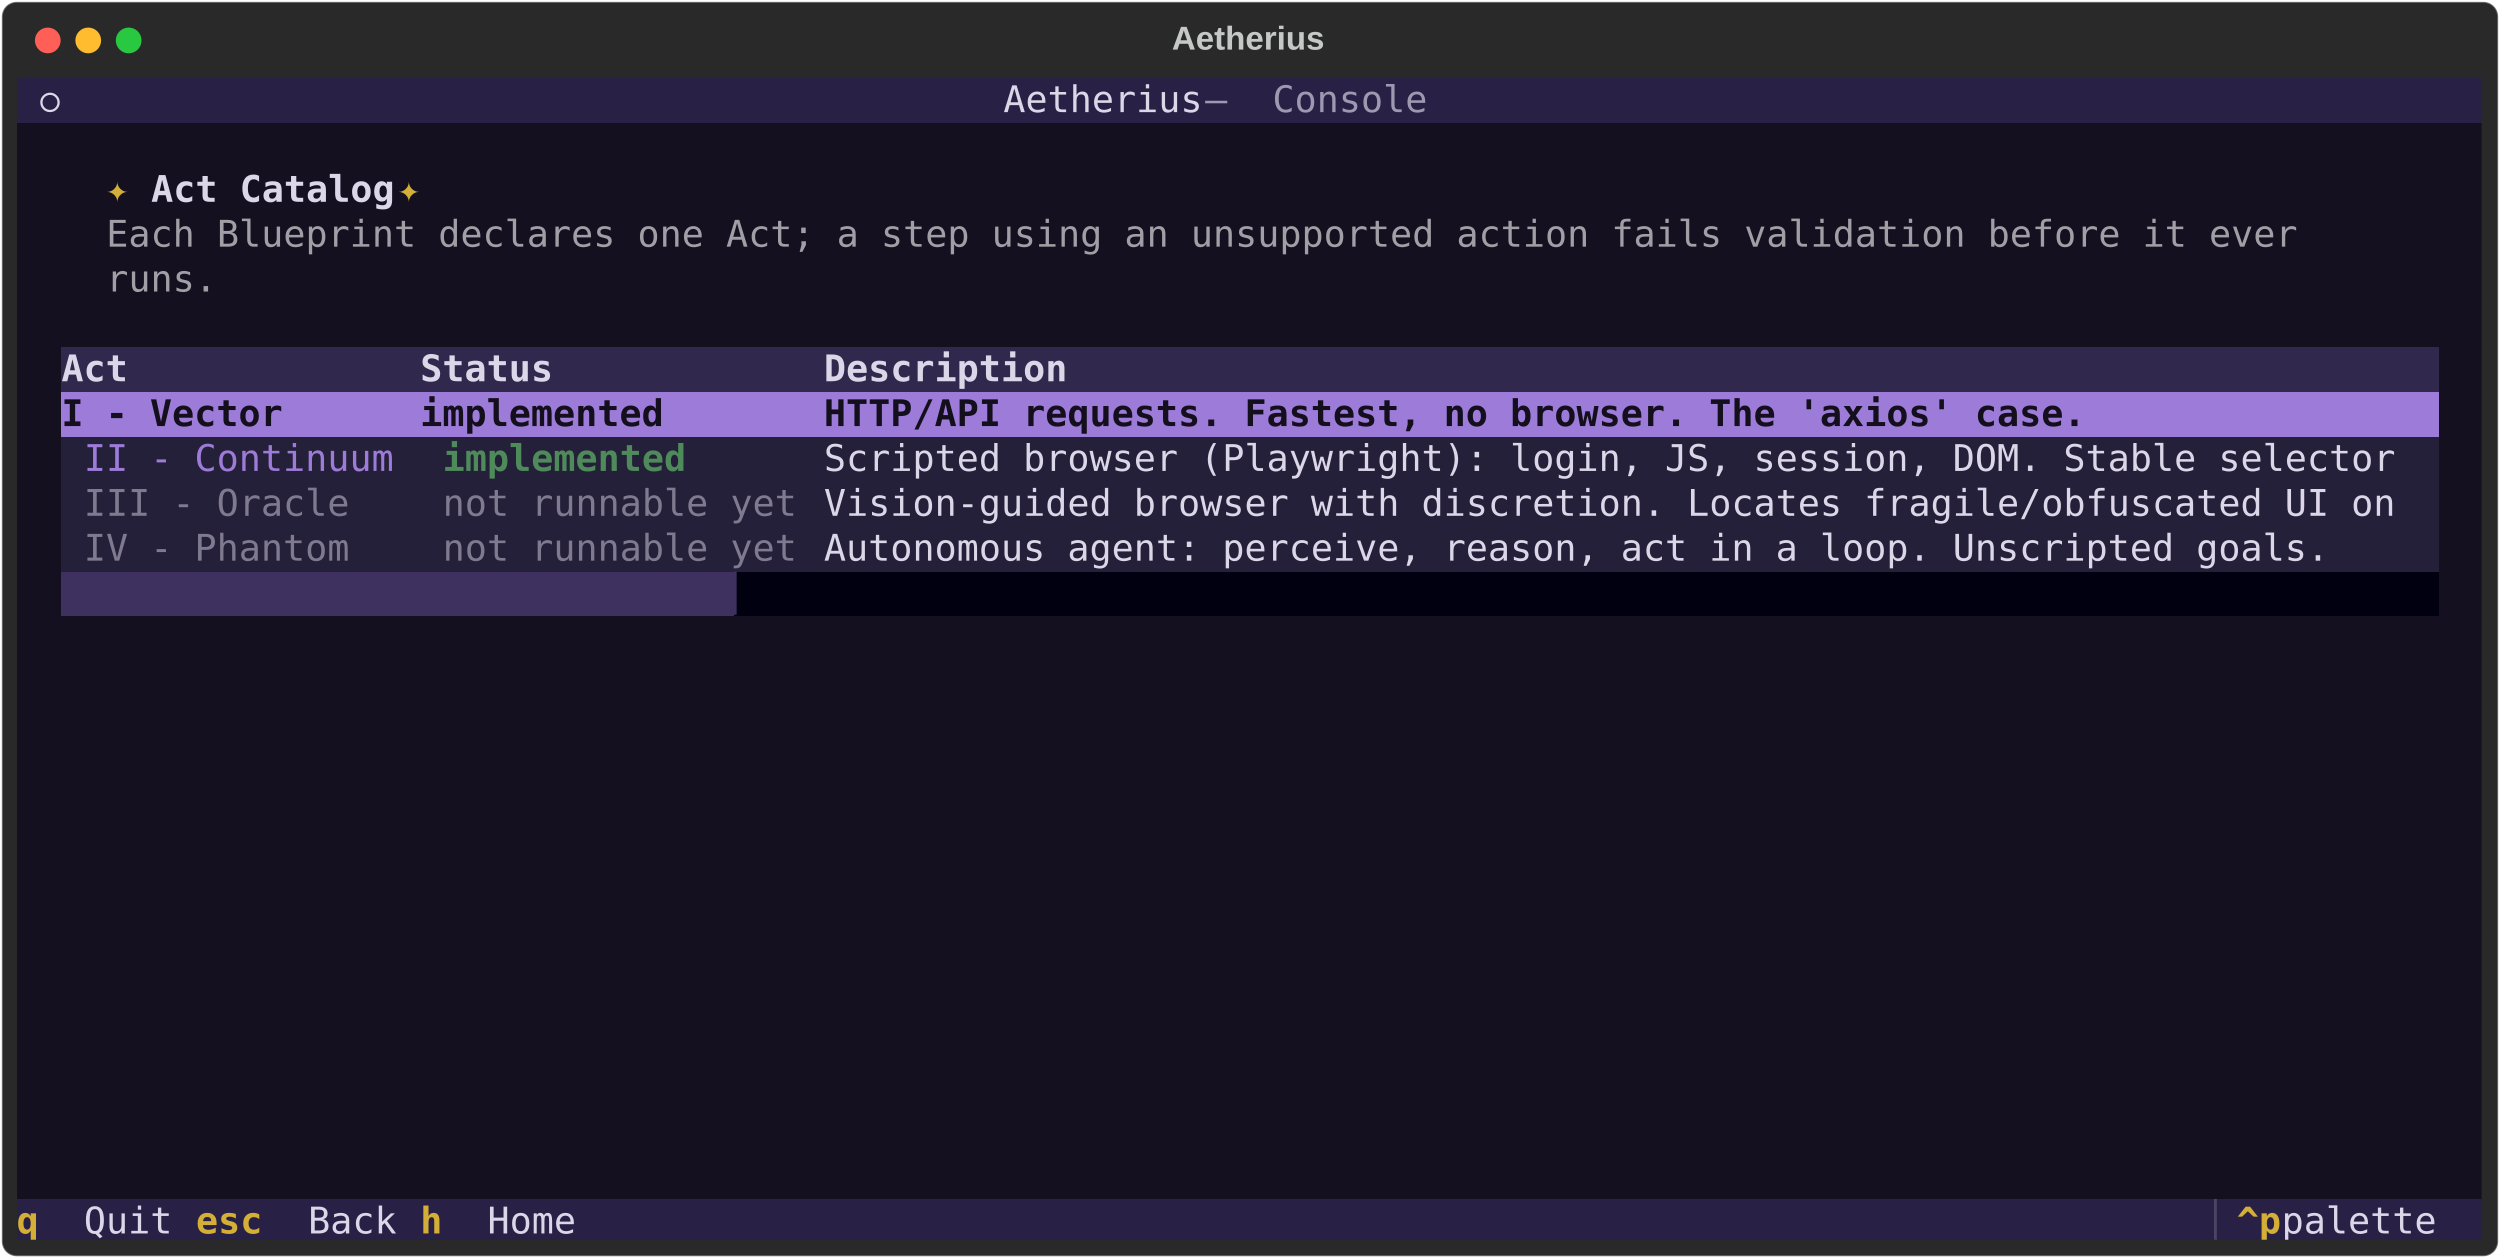
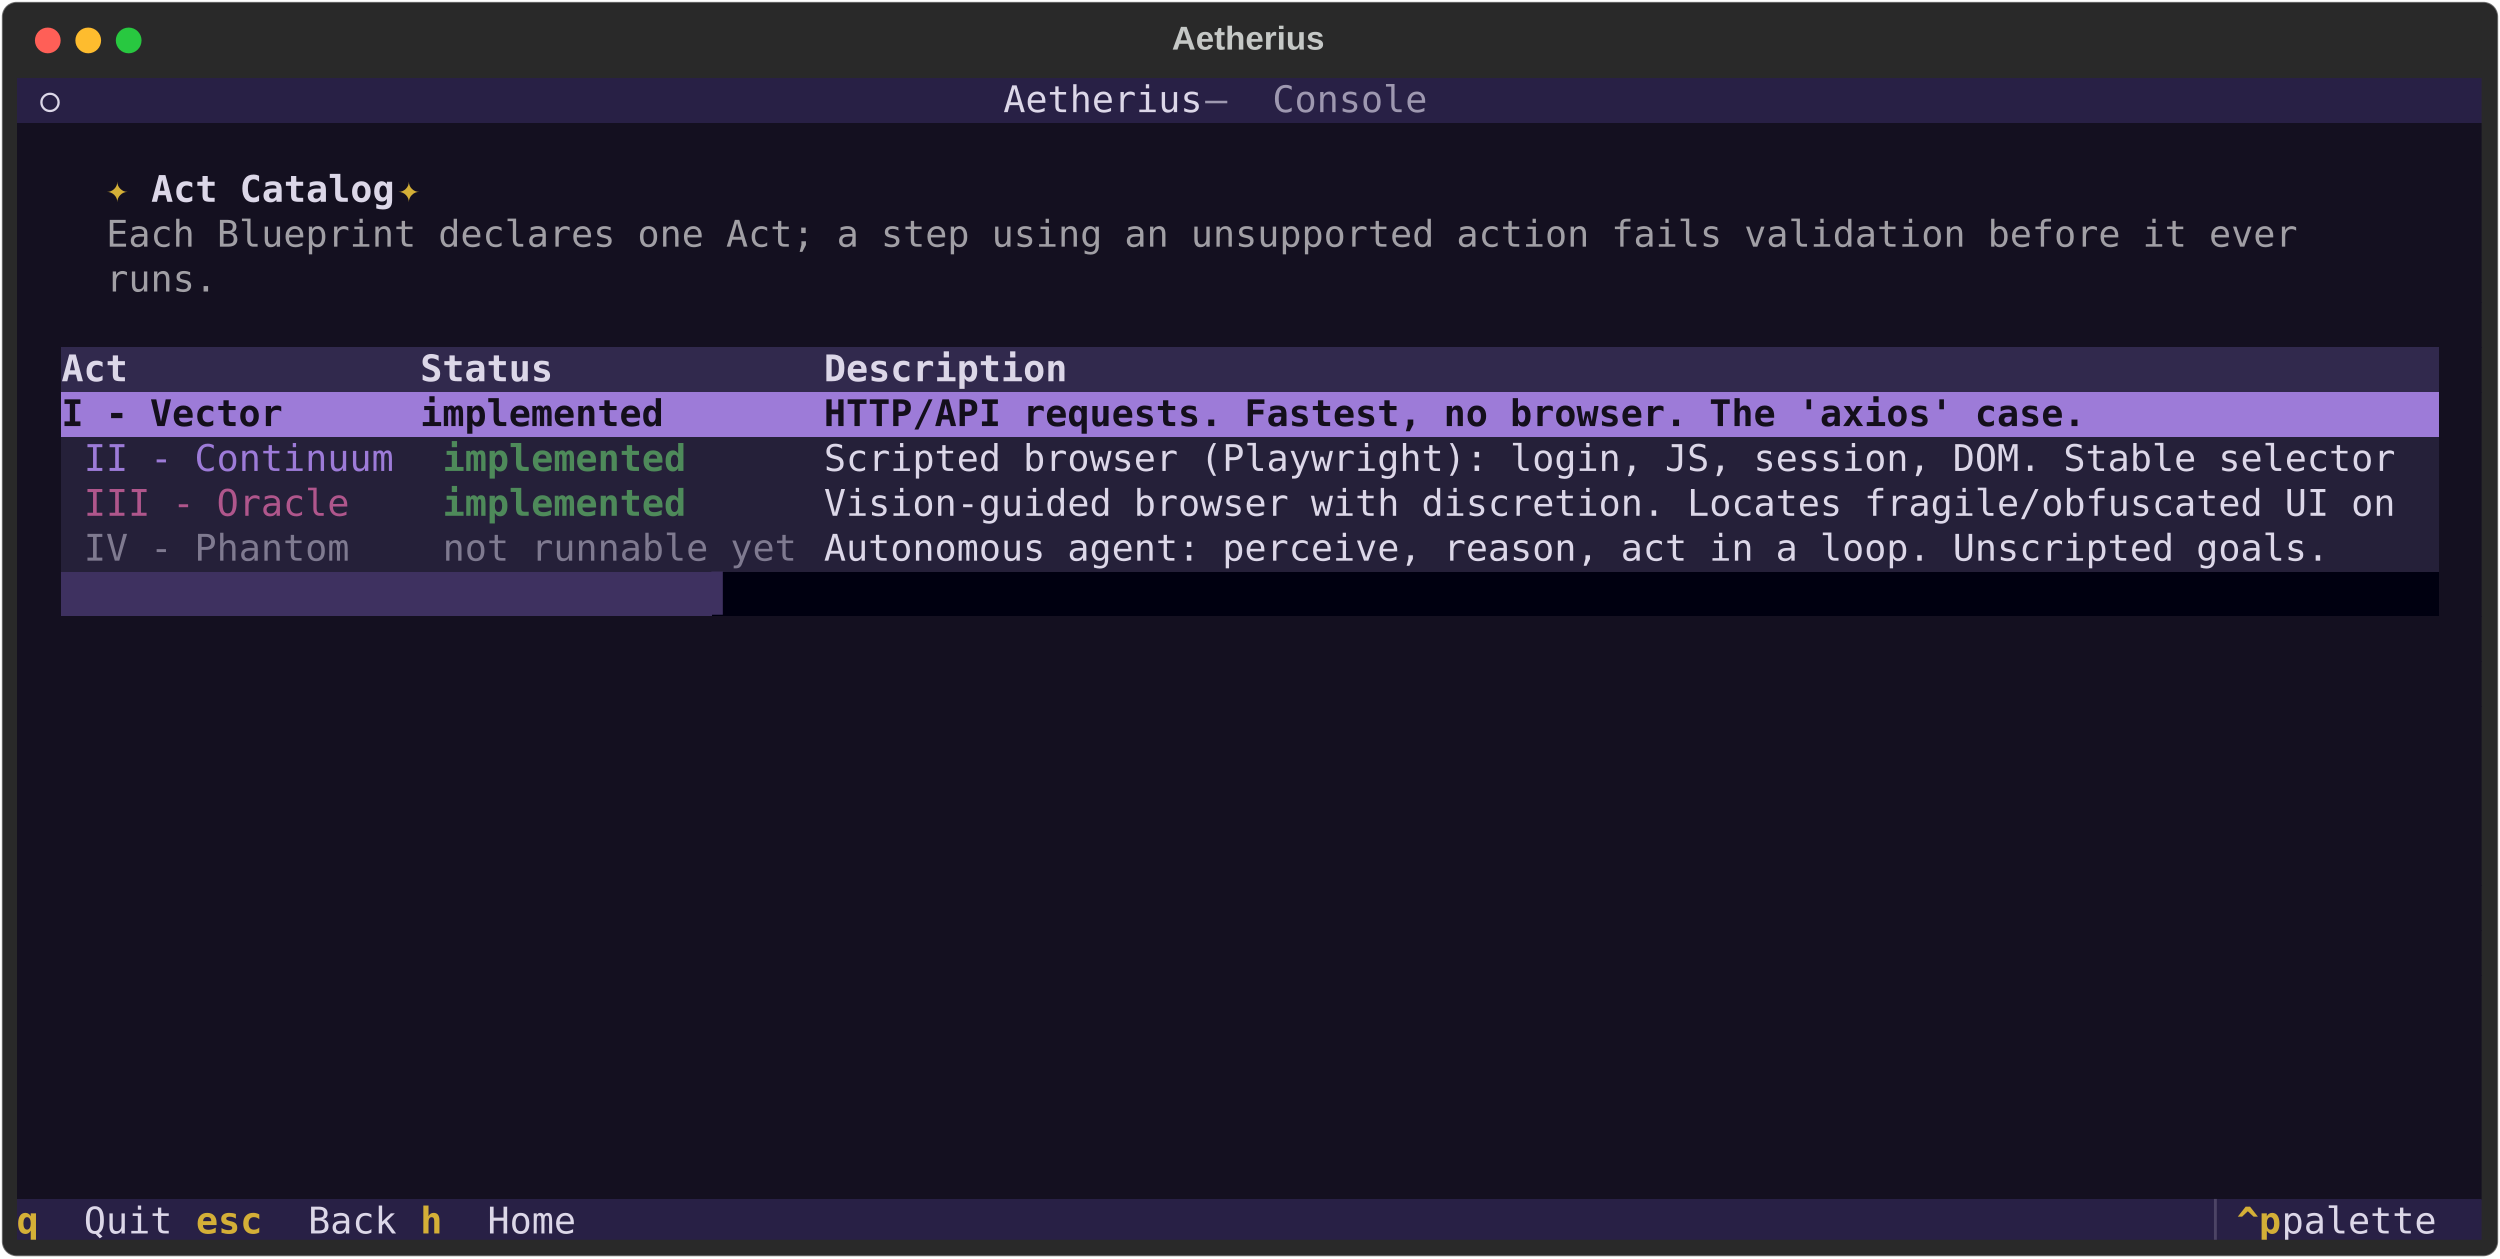
<svg xmlns="http://www.w3.org/2000/svg" class="rich-terminal" viewBox="0 0 1360 684.4">
  <style>

    
    

    .terminal-catalog-matrix {
        font-family: Fira Code, monospace;
        font-size: 20px;
        line-height: 24.4px;
        font-variant-east-asian: full-width;
    }

    .terminal-catalog-title {
        font-size: 18px;
        font-weight: bold;
        font-family: arial;
    }

    .terminal-catalog-r1 { fill: #c5c8c6 }
.terminal-catalog-r2 { fill: #dcd7e8 }
.terminal-catalog-r3 { fill: #9e98b0 }
.terminal-catalog-r4 { fill: #d4af37;font-weight: bold }
.terminal-catalog-r5 { fill: #dcd7e8;font-weight: bold }
.terminal-catalog-r6 { fill: #a19fa5 }
.terminal-catalog-r7 { fill: #140f1c;font-weight: bold }
.terminal-catalog-r8 { fill: #9d7bd8 }
.terminal-catalog-r9 { fill: #4e8a5a;font-weight: bold }
- .terminal-catalog-r10 { fill: #7f7a90 }
- .terminal-catalog-r11 { fill: #252039 }
- .terminal-catalog-r12 { fill: #3e3160 }
- .terminal-catalog-r13 { fill: #4c4465 }
+ .terminal-catalog-r10 { fill: #b0568c }
+ .terminal-catalog-r11 { fill: #7f7a90 }
+ .terminal-catalog-r12 { fill: #252039 }
+ .terminal-catalog-r13 { fill: #3e3160 }
+ .terminal-catalog-r14 { fill: #4c4465 }
    </style>
  <defs>
    <clipPath id="terminal-catalog-clip-terminal">
      <rect x="0" y="0" width="1341.0" height="633.4" />
    </clipPath>
    <clipPath id="terminal-catalog-line-0">
      <rect x="0" y="1.5" width="1342" height="24.65" />
    </clipPath>
    <clipPath id="terminal-catalog-line-1">
      <rect x="0" y="25.9" width="1342" height="24.65" />
    </clipPath>
    <clipPath id="terminal-catalog-line-2">
      <rect x="0" y="50.3" width="1342" height="24.65" />
    </clipPath>
    <clipPath id="terminal-catalog-line-3">
      <rect x="0" y="74.7" width="1342" height="24.65" />
    </clipPath>
    <clipPath id="terminal-catalog-line-4">
      <rect x="0" y="99.1" width="1342" height="24.65" />
    </clipPath>
    <clipPath id="terminal-catalog-line-5">
      <rect x="0" y="123.5" width="1342" height="24.65" />
    </clipPath>
    <clipPath id="terminal-catalog-line-6">
      <rect x="0" y="147.9" width="1342" height="24.65" />
    </clipPath>
    <clipPath id="terminal-catalog-line-7">
      <rect x="0" y="172.3" width="1342" height="24.65" />
    </clipPath>
    <clipPath id="terminal-catalog-line-8">
      <rect x="0" y="196.7" width="1342" height="24.65" />
    </clipPath>
    <clipPath id="terminal-catalog-line-9">
      <rect x="0" y="221.1" width="1342" height="24.65" />
    </clipPath>
    <clipPath id="terminal-catalog-line-10">
      <rect x="0" y="245.5" width="1342" height="24.65" />
    </clipPath>
    <clipPath id="terminal-catalog-line-11">
      <rect x="0" y="269.9" width="1342" height="24.65" />
    </clipPath>
    <clipPath id="terminal-catalog-line-12">
      <rect x="0" y="294.3" width="1342" height="24.65" />
    </clipPath>
    <clipPath id="terminal-catalog-line-13">
      <rect x="0" y="318.7" width="1342" height="24.65" />
    </clipPath>
    <clipPath id="terminal-catalog-line-14">
      <rect x="0" y="343.1" width="1342" height="24.65" />
    </clipPath>
    <clipPath id="terminal-catalog-line-15">
      <rect x="0" y="367.5" width="1342" height="24.65" />
    </clipPath>
    <clipPath id="terminal-catalog-line-16">
      <rect x="0" y="391.9" width="1342" height="24.65" />
    </clipPath>
    <clipPath id="terminal-catalog-line-17">
      <rect x="0" y="416.3" width="1342" height="24.65" />
    </clipPath>
    <clipPath id="terminal-catalog-line-18">
      <rect x="0" y="440.7" width="1342" height="24.65" />
    </clipPath>
    <clipPath id="terminal-catalog-line-19">
      <rect x="0" y="465.1" width="1342" height="24.65" />
    </clipPath>
    <clipPath id="terminal-catalog-line-20">
      <rect x="0" y="489.5" width="1342" height="24.65" />
    </clipPath>
    <clipPath id="terminal-catalog-line-21">
      <rect x="0" y="513.9" width="1342" height="24.65" />
    </clipPath>
    <clipPath id="terminal-catalog-line-22">
      <rect x="0" y="538.3" width="1342" height="24.65" />
    </clipPath>
    <clipPath id="terminal-catalog-line-23">
      <rect x="0" y="562.7" width="1342" height="24.65" />
    </clipPath>
    <clipPath id="terminal-catalog-line-24">
      <rect x="0" y="587.1" width="1342" height="24.65" />
    </clipPath>
  </defs>
  <rect fill="#292929" stroke="rgba(255,255,255,0.35)" stroke-width="1" x="1" y="1" width="1358" height="682.4" rx="8" />
  <text class="terminal-catalog-title" fill="#c5c8c6" text-anchor="middle" x="679" y="27">Aetherius</text>
  <g transform="translate(26,22)">
    <circle cx="0" cy="0" r="7" fill="#ff5f57" />
    <circle cx="22" cy="0" r="7" fill="#febc2e" />
    <circle cx="44" cy="0" r="7" fill="#28c840" />
  </g>
  <g transform="translate(9, 41)" clip-path="url(#terminal-catalog-clip-terminal)">
    <rect fill="#282045" x="0" y="1.5" width="12.2" height="24.65" shape-rendering="crispEdges" />
    <rect fill="#282045" x="12.2" y="1.5" width="12.2" height="24.65" shape-rendering="crispEdges" />
    <rect fill="#282045" x="24.4" y="1.5" width="61" height="24.65" shape-rendering="crispEdges" />
    <rect fill="#282045" x="85.4" y="1.5" width="12.2" height="24.65" shape-rendering="crispEdges" />
    <rect fill="#282045" x="97.6" y="1.5" width="439.2" height="24.65" shape-rendering="crispEdges" />
    <rect fill="#282045" x="536.8" y="1.5" width="109.8" height="24.65" shape-rendering="crispEdges" />
    <rect fill="#282045" x="646.6" y="1.5" width="36.6" height="24.65" shape-rendering="crispEdges" />
    <rect fill="#282045" x="683.2" y="1.5" width="85.4" height="24.65" shape-rendering="crispEdges" />
    <rect fill="#282045" x="768.6" y="1.5" width="451.4" height="24.65" shape-rendering="crispEdges" />
    <rect fill="#282045" x="1220" y="1.5" width="12.2" height="24.65" shape-rendering="crispEdges" />
    <rect fill="#282045" x="1232.2" y="1.5" width="0" height="24.65" shape-rendering="crispEdges" />
    <rect fill="#282045" x="1232.2" y="1.5" width="97.6" height="24.65" shape-rendering="crispEdges" />
    <rect fill="#282045" x="1329.8" y="1.5" width="12.2" height="24.65" shape-rendering="crispEdges" />
    <rect fill="#141020" x="0" y="25.9" width="24.4" height="24.65" shape-rendering="crispEdges" />
    <rect fill="#141020" x="24.4" y="25.9" width="1293.2" height="24.65" shape-rendering="crispEdges" />
    <rect fill="#141020" x="1317.6" y="25.9" width="24.4" height="24.65" shape-rendering="crispEdges" />
    <rect fill="#141020" x="0" y="50.3" width="24.4" height="24.65" shape-rendering="crispEdges" />
    <rect fill="#141020" x="24.4" y="50.3" width="24.4" height="24.65" shape-rendering="crispEdges" />
    <rect fill="#141020" x="48.8" y="50.3" width="24.4" height="24.65" shape-rendering="crispEdges" />
    <rect fill="#141020" x="73.2" y="50.3" width="134.2" height="24.65" shape-rendering="crispEdges" />
    <rect fill="#141020" x="207.4" y="50.3" width="24.4" height="24.65" shape-rendering="crispEdges" />
    <rect fill="#141020" x="231.8" y="50.3" width="1061.4" height="24.65" shape-rendering="crispEdges" />
    <rect fill="#141020" x="1293.2" y="50.3" width="24.4" height="24.65" shape-rendering="crispEdges" />
    <rect fill="#141020" x="1317.6" y="50.3" width="24.4" height="24.65" shape-rendering="crispEdges" />
    <rect fill="#141020" x="0" y="74.7" width="24.4" height="24.65" shape-rendering="crispEdges" />
    <rect fill="#141020" x="24.4" y="74.7" width="24.4" height="24.65" shape-rendering="crispEdges" />
    <rect fill="#141020" x="48.8" y="74.7" width="1207.8" height="24.65" shape-rendering="crispEdges" />
    <rect fill="#141020" x="1256.6" y="74.7" width="36.6" height="24.65" shape-rendering="crispEdges" />
    <rect fill="#141020" x="1293.2" y="74.7" width="24.4" height="24.65" shape-rendering="crispEdges" />
    <rect fill="#141020" x="1317.6" y="74.7" width="24.4" height="24.65" shape-rendering="crispEdges" />
    <rect fill="#141020" x="0" y="99.1" width="24.4" height="24.65" shape-rendering="crispEdges" />
    <rect fill="#141020" x="24.4" y="99.1" width="24.4" height="24.65" shape-rendering="crispEdges" />
    <rect fill="#141020" x="48.8" y="99.1" width="61" height="24.65" shape-rendering="crispEdges" />
    <rect fill="#141020" x="109.8" y="99.1" width="1183.4" height="24.65" shape-rendering="crispEdges" />
    <rect fill="#141020" x="1293.2" y="99.1" width="24.4" height="24.65" shape-rendering="crispEdges" />
    <rect fill="#141020" x="1317.6" y="99.1" width="24.4" height="24.65" shape-rendering="crispEdges" />
    <rect fill="#141020" x="0" y="123.5" width="24.4" height="24.65" shape-rendering="crispEdges" />
    <rect fill="#141020" x="24.4" y="123.5" width="1293.2" height="24.65" shape-rendering="crispEdges" />
    <rect fill="#141020" x="1317.6" y="123.5" width="24.4" height="24.65" shape-rendering="crispEdges" />
    <rect fill="#141020" x="0" y="147.9" width="24.4" height="24.65" shape-rendering="crispEdges" />
    <rect fill="#31294d" x="24.4" y="147.9" width="195.2" height="24.65" shape-rendering="crispEdges" />
    <rect fill="#31294d" x="219.6" y="147.9" width="219.6" height="24.65" shape-rendering="crispEdges" />
    <rect fill="#31294d" x="439.2" y="147.9" width="878.4" height="24.65" shape-rendering="crispEdges" />
    <rect fill="#141020" x="1317.6" y="147.9" width="24.4" height="24.65" shape-rendering="crispEdges" />
    <rect fill="#141020" x="0" y="172.3" width="24.4" height="24.65" shape-rendering="crispEdges" />
    <rect fill="#9d7bd8" x="24.4" y="172.3" width="195.2" height="24.65" shape-rendering="crispEdges" />
    <rect fill="#9d7bd8" x="219.6" y="172.3" width="219.6" height="24.65" shape-rendering="crispEdges" />
    <rect fill="#9d7bd8" x="439.2" y="172.3" width="878.4" height="24.65" shape-rendering="crispEdges" />
    <rect fill="#141020" x="1317.6" y="172.3" width="24.4" height="24.65" shape-rendering="crispEdges" />
    <rect fill="#141020" x="0" y="196.7" width="24.4" height="24.65" shape-rendering="crispEdges" />
    <rect fill="#252039" x="24.4" y="196.7" width="12.2" height="24.65" shape-rendering="crispEdges" />
    <rect fill="#252039" x="36.6" y="196.7" width="170.8" height="24.65" shape-rendering="crispEdges" />
    <rect fill="#252039" x="207.4" y="196.7" width="12.2" height="24.65" shape-rendering="crispEdges" />
    <rect fill="#252039" x="219.6" y="196.7" width="12.2" height="24.65" shape-rendering="crispEdges" />
    <rect fill="#252039" x="231.8" y="196.7" width="134.2" height="24.65" shape-rendering="crispEdges" />
    <rect fill="#252039" x="366" y="196.7" width="73.2" height="24.65" shape-rendering="crispEdges" />
    <rect fill="#252039" x="439.2" y="196.7" width="878.4" height="24.65" shape-rendering="crispEdges" />
    <rect fill="#141020" x="1317.6" y="196.7" width="24.4" height="24.65" shape-rendering="crispEdges" />
    <rect fill="#141020" x="0" y="221.1" width="24.4" height="24.65" shape-rendering="crispEdges" />
    <rect fill="#252039" x="24.4" y="221.1" width="12.2" height="24.65" shape-rendering="crispEdges" />
    <rect fill="#252039" x="36.6" y="221.1" width="146.4" height="24.65" shape-rendering="crispEdges" />
    <rect fill="#252039" x="183" y="221.1" width="36.6" height="24.65" shape-rendering="crispEdges" />
    <rect fill="#252039" x="219.6" y="221.1" width="12.2" height="24.65" shape-rendering="crispEdges" />
-     <rect fill="#252039" x="231.8" y="221.1" width="195.2" height="24.65" shape-rendering="crispEdges" />
-     <rect fill="#252039" x="427" y="221.1" width="12.2" height="24.65" shape-rendering="crispEdges" />
+     <rect fill="#252039" x="231.8" y="221.1" width="134.2" height="24.65" shape-rendering="crispEdges" />
+     <rect fill="#252039" x="366" y="221.1" width="73.2" height="24.65" shape-rendering="crispEdges" />
    <rect fill="#252039" x="439.2" y="221.1" width="878.4" height="24.65" shape-rendering="crispEdges" />
    <rect fill="#141020" x="1317.6" y="221.1" width="24.4" height="24.65" shape-rendering="crispEdges" />
    <rect fill="#141020" x="0" y="245.5" width="24.4" height="24.65" shape-rendering="crispEdges" />
    <rect fill="#252039" x="24.4" y="245.5" width="12.2" height="24.65" shape-rendering="crispEdges" />
    <rect fill="#252039" x="36.6" y="245.5" width="146.4" height="24.65" shape-rendering="crispEdges" />
    <rect fill="#252039" x="183" y="245.5" width="36.6" height="24.65" shape-rendering="crispEdges" />
    <rect fill="#252039" x="219.6" y="245.5" width="12.2" height="24.65" shape-rendering="crispEdges" />
    <rect fill="#252039" x="231.8" y="245.5" width="195.2" height="24.65" shape-rendering="crispEdges" />
    <rect fill="#252039" x="427" y="245.5" width="12.2" height="24.65" shape-rendering="crispEdges" />
    <rect fill="#252039" x="439.2" y="245.5" width="878.4" height="24.65" shape-rendering="crispEdges" />
    <rect fill="#141020" x="1317.6" y="245.5" width="24.4" height="24.65" shape-rendering="crispEdges" />
    <rect fill="#141020" x="0" y="269.9" width="24.4" height="24.65" shape-rendering="crispEdges" />
    <rect fill="#3e3160" x="24.4" y="269.9" width="12.2" height="24.65" shape-rendering="crispEdges" />
    <rect fill="#3e3160" x="36.6" y="269.9" width="12.2" height="24.65" shape-rendering="crispEdges" />
    <rect fill="#3e3160" x="48.8" y="269.9" width="12.2" height="24.65" shape-rendering="crispEdges" />
    <rect fill="#3e3160" x="61" y="269.9" width="12.2" height="24.65" shape-rendering="crispEdges" />
    <rect fill="#3e3160" x="73.2" y="269.9" width="12.2" height="24.65" shape-rendering="crispEdges" />
    <rect fill="#3e3160" x="85.4" y="269.9" width="12.2" height="24.65" shape-rendering="crispEdges" />
    <rect fill="#3e3160" x="97.6" y="269.9" width="12.2" height="24.65" shape-rendering="crispEdges" />
    <rect fill="#3e3160" x="109.8" y="269.9" width="12.2" height="24.65" shape-rendering="crispEdges" />
    <rect fill="#3e3160" x="122" y="269.9" width="12.2" height="24.65" shape-rendering="crispEdges" />
    <rect fill="#3e3160" x="134.2" y="269.9" width="12.2" height="24.65" shape-rendering="crispEdges" />
    <rect fill="#3e3160" x="146.4" y="269.9" width="12.2" height="24.65" shape-rendering="crispEdges" />
    <rect fill="#3e3160" x="158.6" y="269.9" width="12.2" height="24.65" shape-rendering="crispEdges" />
    <rect fill="#3e3160" x="170.8" y="269.9" width="12.2" height="24.65" shape-rendering="crispEdges" />
    <rect fill="#3e3160" x="183" y="269.9" width="12.2" height="24.65" shape-rendering="crispEdges" />
    <rect fill="#3e3160" x="195.2" y="269.9" width="12.2" height="24.65" shape-rendering="crispEdges" />
    <rect fill="#3e3160" x="207.4" y="269.9" width="12.2" height="24.65" shape-rendering="crispEdges" />
    <rect fill="#3e3160" x="219.6" y="269.9" width="12.2" height="24.65" shape-rendering="crispEdges" />
    <rect fill="#3e3160" x="231.8" y="269.9" width="12.2" height="24.65" shape-rendering="crispEdges" />
    <rect fill="#3e3160" x="244" y="269.9" width="12.2" height="24.65" shape-rendering="crispEdges" />
    <rect fill="#3e3160" x="256.2" y="269.9" width="12.2" height="24.65" shape-rendering="crispEdges" />
    <rect fill="#3e3160" x="268.4" y="269.9" width="12.2" height="24.65" shape-rendering="crispEdges" />
    <rect fill="#3e3160" x="280.6" y="269.9" width="12.2" height="24.65" shape-rendering="crispEdges" />
    <rect fill="#3e3160" x="292.8" y="269.9" width="12.2" height="24.65" shape-rendering="crispEdges" />
    <rect fill="#3e3160" x="305" y="269.9" width="12.2" height="24.65" shape-rendering="crispEdges" />
    <rect fill="#3e3160" x="317.2" y="269.9" width="12.2" height="24.65" shape-rendering="crispEdges" />
    <rect fill="#3e3160" x="329.4" y="269.9" width="12.2" height="24.65" shape-rendering="crispEdges" />
    <rect fill="#3e3160" x="341.6" y="269.9" width="12.2" height="24.65" shape-rendering="crispEdges" />
    <rect fill="#3e3160" x="353.8" y="269.9" width="12.2" height="24.65" shape-rendering="crispEdges" />
    <rect fill="#3e3160" x="366" y="269.9" width="12.2" height="24.65" shape-rendering="crispEdges" />
-     <rect fill="#3e3160" x="378.2" y="269.9" width="12.2" height="24.65" shape-rendering="crispEdges" />
+     <rect fill="#000010" x="378.2" y="269.9" width="12.2" height="24.65" shape-rendering="crispEdges" />
    <rect fill="#000010" x="390.4" y="269.9" width="12.2" height="24.65" shape-rendering="crispEdges" />
    <rect fill="#000010" x="402.6" y="269.9" width="12.2" height="24.65" shape-rendering="crispEdges" />
    <rect fill="#000010" x="414.8" y="269.9" width="12.2" height="24.65" shape-rendering="crispEdges" />
    <rect fill="#000010" x="427" y="269.9" width="12.2" height="24.65" shape-rendering="crispEdges" />
    <rect fill="#000010" x="439.2" y="269.9" width="12.2" height="24.65" shape-rendering="crispEdges" />
    <rect fill="#000010" x="451.4" y="269.9" width="12.2" height="24.65" shape-rendering="crispEdges" />
    <rect fill="#000010" x="463.6" y="269.9" width="12.2" height="24.65" shape-rendering="crispEdges" />
    <rect fill="#000010" x="475.8" y="269.9" width="12.2" height="24.65" shape-rendering="crispEdges" />
    <rect fill="#000010" x="488" y="269.9" width="12.2" height="24.65" shape-rendering="crispEdges" />
    <rect fill="#000010" x="500.2" y="269.9" width="12.2" height="24.65" shape-rendering="crispEdges" />
    <rect fill="#000010" x="512.4" y="269.9" width="12.2" height="24.65" shape-rendering="crispEdges" />
    <rect fill="#000010" x="524.6" y="269.9" width="12.2" height="24.65" shape-rendering="crispEdges" />
    <rect fill="#000010" x="536.8" y="269.9" width="12.2" height="24.65" shape-rendering="crispEdges" />
    <rect fill="#000010" x="549" y="269.9" width="12.2" height="24.65" shape-rendering="crispEdges" />
    <rect fill="#000010" x="561.2" y="269.9" width="12.2" height="24.65" shape-rendering="crispEdges" />
    <rect fill="#000010" x="573.4" y="269.9" width="12.2" height="24.65" shape-rendering="crispEdges" />
    <rect fill="#000010" x="585.6" y="269.9" width="12.2" height="24.65" shape-rendering="crispEdges" />
    <rect fill="#000010" x="597.8" y="269.9" width="12.2" height="24.65" shape-rendering="crispEdges" />
    <rect fill="#000010" x="610" y="269.9" width="12.2" height="24.65" shape-rendering="crispEdges" />
    <rect fill="#000010" x="622.2" y="269.9" width="12.2" height="24.65" shape-rendering="crispEdges" />
    <rect fill="#000010" x="634.4" y="269.9" width="12.2" height="24.65" shape-rendering="crispEdges" />
    <rect fill="#000010" x="646.6" y="269.9" width="12.2" height="24.65" shape-rendering="crispEdges" />
    <rect fill="#000010" x="658.8" y="269.9" width="12.2" height="24.65" shape-rendering="crispEdges" />
    <rect fill="#000010" x="671" y="269.9" width="12.2" height="24.65" shape-rendering="crispEdges" />
    <rect fill="#000010" x="683.2" y="269.9" width="12.2" height="24.65" shape-rendering="crispEdges" />
    <rect fill="#000010" x="695.4" y="269.9" width="12.2" height="24.65" shape-rendering="crispEdges" />
    <rect fill="#000010" x="707.6" y="269.9" width="12.2" height="24.65" shape-rendering="crispEdges" />
    <rect fill="#000010" x="719.8" y="269.9" width="12.2" height="24.65" shape-rendering="crispEdges" />
    <rect fill="#000010" x="732" y="269.9" width="12.2" height="24.65" shape-rendering="crispEdges" />
    <rect fill="#000010" x="744.2" y="269.9" width="12.2" height="24.65" shape-rendering="crispEdges" />
    <rect fill="#000010" x="756.4" y="269.9" width="12.2" height="24.65" shape-rendering="crispEdges" />
    <rect fill="#000010" x="768.6" y="269.9" width="12.2" height="24.65" shape-rendering="crispEdges" />
    <rect fill="#000010" x="780.8" y="269.9" width="12.2" height="24.65" shape-rendering="crispEdges" />
    <rect fill="#000010" x="793" y="269.9" width="12.2" height="24.65" shape-rendering="crispEdges" />
    <rect fill="#000010" x="805.2" y="269.9" width="12.2" height="24.65" shape-rendering="crispEdges" />
    <rect fill="#000010" x="817.4" y="269.9" width="12.2" height="24.65" shape-rendering="crispEdges" />
    <rect fill="#000010" x="829.6" y="269.9" width="12.2" height="24.65" shape-rendering="crispEdges" />
    <rect fill="#000010" x="841.8" y="269.9" width="12.2" height="24.65" shape-rendering="crispEdges" />
    <rect fill="#000010" x="854" y="269.9" width="12.2" height="24.65" shape-rendering="crispEdges" />
    <rect fill="#000010" x="866.2" y="269.9" width="12.2" height="24.65" shape-rendering="crispEdges" />
    <rect fill="#000010" x="878.4" y="269.9" width="12.2" height="24.65" shape-rendering="crispEdges" />
    <rect fill="#000010" x="890.6" y="269.9" width="12.2" height="24.65" shape-rendering="crispEdges" />
    <rect fill="#000010" x="902.8" y="269.9" width="12.2" height="24.65" shape-rendering="crispEdges" />
    <rect fill="#000010" x="915" y="269.9" width="12.2" height="24.65" shape-rendering="crispEdges" />
    <rect fill="#000010" x="927.2" y="269.9" width="12.2" height="24.65" shape-rendering="crispEdges" />
    <rect fill="#000010" x="939.4" y="269.9" width="12.2" height="24.65" shape-rendering="crispEdges" />
    <rect fill="#000010" x="951.6" y="269.9" width="12.2" height="24.65" shape-rendering="crispEdges" />
    <rect fill="#000010" x="963.8" y="269.9" width="12.2" height="24.65" shape-rendering="crispEdges" />
    <rect fill="#000010" x="976" y="269.9" width="12.2" height="24.65" shape-rendering="crispEdges" />
    <rect fill="#000010" x="988.2" y="269.9" width="12.2" height="24.65" shape-rendering="crispEdges" />
    <rect fill="#000010" x="1000.4" y="269.9" width="12.2" height="24.65" shape-rendering="crispEdges" />
    <rect fill="#000010" x="1012.6" y="269.9" width="12.2" height="24.65" shape-rendering="crispEdges" />
    <rect fill="#000010" x="1024.8" y="269.9" width="12.2" height="24.65" shape-rendering="crispEdges" />
    <rect fill="#000010" x="1037" y="269.9" width="12.2" height="24.65" shape-rendering="crispEdges" />
    <rect fill="#000010" x="1049.2" y="269.9" width="12.2" height="24.65" shape-rendering="crispEdges" />
    <rect fill="#000010" x="1061.4" y="269.9" width="12.2" height="24.65" shape-rendering="crispEdges" />
    <rect fill="#000010" x="1073.6" y="269.9" width="12.2" height="24.65" shape-rendering="crispEdges" />
    <rect fill="#000010" x="1085.8" y="269.9" width="12.2" height="24.65" shape-rendering="crispEdges" />
    <rect fill="#000010" x="1098" y="269.9" width="12.2" height="24.65" shape-rendering="crispEdges" />
    <rect fill="#000010" x="1110.2" y="269.9" width="12.2" height="24.65" shape-rendering="crispEdges" />
    <rect fill="#000010" x="1122.4" y="269.9" width="12.2" height="24.65" shape-rendering="crispEdges" />
    <rect fill="#000010" x="1134.6" y="269.9" width="12.2" height="24.65" shape-rendering="crispEdges" />
    <rect fill="#000010" x="1146.8" y="269.9" width="12.2" height="24.65" shape-rendering="crispEdges" />
    <rect fill="#000010" x="1159" y="269.9" width="12.2" height="24.65" shape-rendering="crispEdges" />
    <rect fill="#000010" x="1171.2" y="269.9" width="12.2" height="24.65" shape-rendering="crispEdges" />
    <rect fill="#000010" x="1183.4" y="269.9" width="12.2" height="24.65" shape-rendering="crispEdges" />
    <rect fill="#000010" x="1195.6" y="269.9" width="12.2" height="24.65" shape-rendering="crispEdges" />
    <rect fill="#000010" x="1207.8" y="269.9" width="12.2" height="24.65" shape-rendering="crispEdges" />
    <rect fill="#000010" x="1220" y="269.9" width="12.2" height="24.65" shape-rendering="crispEdges" />
    <rect fill="#000010" x="1232.2" y="269.9" width="12.2" height="24.65" shape-rendering="crispEdges" />
    <rect fill="#000010" x="1244.4" y="269.9" width="12.2" height="24.65" shape-rendering="crispEdges" />
    <rect fill="#000010" x="1256.6" y="269.9" width="12.2" height="24.65" shape-rendering="crispEdges" />
    <rect fill="#000010" x="1268.8" y="269.9" width="12.2" height="24.65" shape-rendering="crispEdges" />
    <rect fill="#000010" x="1281" y="269.9" width="12.2" height="24.65" shape-rendering="crispEdges" />
    <rect fill="#000010" x="1293.2" y="269.9" width="12.2" height="24.65" shape-rendering="crispEdges" />
    <rect fill="#000010" x="1305.4" y="269.9" width="12.2" height="24.65" shape-rendering="crispEdges" />
    <rect fill="#141020" x="1317.6" y="269.9" width="24.4" height="24.65" shape-rendering="crispEdges" />
    <rect fill="#141020" x="0" y="294.3" width="24.4" height="24.65" shape-rendering="crispEdges" />
    <rect fill="#141020" x="24.4" y="294.3" width="1293.2" height="24.65" shape-rendering="crispEdges" />
    <rect fill="#141020" x="1317.6" y="294.3" width="24.4" height="24.65" shape-rendering="crispEdges" />
    <rect fill="#141020" x="0" y="318.7" width="24.4" height="24.65" shape-rendering="crispEdges" />
    <rect fill="#141020" x="24.4" y="318.7" width="1293.2" height="24.65" shape-rendering="crispEdges" />
    <rect fill="#141020" x="1317.6" y="318.7" width="24.4" height="24.65" shape-rendering="crispEdges" />
    <rect fill="#141020" x="0" y="343.1" width="24.4" height="24.65" shape-rendering="crispEdges" />
    <rect fill="#141020" x="24.4" y="343.1" width="1293.2" height="24.65" shape-rendering="crispEdges" />
    <rect fill="#141020" x="1317.6" y="343.1" width="24.4" height="24.65" shape-rendering="crispEdges" />
    <rect fill="#141020" x="0" y="367.5" width="24.4" height="24.65" shape-rendering="crispEdges" />
    <rect fill="#141020" x="24.4" y="367.5" width="1293.2" height="24.65" shape-rendering="crispEdges" />
    <rect fill="#141020" x="1317.6" y="367.5" width="24.4" height="24.65" shape-rendering="crispEdges" />
    <rect fill="#141020" x="0" y="391.9" width="24.4" height="24.65" shape-rendering="crispEdges" />
    <rect fill="#141020" x="24.4" y="391.9" width="1293.2" height="24.65" shape-rendering="crispEdges" />
    <rect fill="#141020" x="1317.6" y="391.9" width="24.4" height="24.65" shape-rendering="crispEdges" />
    <rect fill="#141020" x="0" y="416.3" width="24.4" height="24.65" shape-rendering="crispEdges" />
    <rect fill="#141020" x="24.4" y="416.3" width="1293.2" height="24.65" shape-rendering="crispEdges" />
    <rect fill="#141020" x="1317.6" y="416.3" width="24.4" height="24.65" shape-rendering="crispEdges" />
    <rect fill="#141020" x="0" y="440.7" width="24.4" height="24.65" shape-rendering="crispEdges" />
    <rect fill="#141020" x="24.4" y="440.7" width="1293.2" height="24.65" shape-rendering="crispEdges" />
    <rect fill="#141020" x="1317.6" y="440.7" width="24.4" height="24.65" shape-rendering="crispEdges" />
    <rect fill="#141020" x="0" y="465.1" width="24.4" height="24.65" shape-rendering="crispEdges" />
    <rect fill="#141020" x="24.4" y="465.1" width="1293.2" height="24.65" shape-rendering="crispEdges" />
    <rect fill="#141020" x="1317.6" y="465.1" width="24.4" height="24.65" shape-rendering="crispEdges" />
    <rect fill="#141020" x="0" y="489.5" width="24.4" height="24.65" shape-rendering="crispEdges" />
    <rect fill="#141020" x="24.4" y="489.5" width="1293.2" height="24.65" shape-rendering="crispEdges" />
    <rect fill="#141020" x="1317.6" y="489.5" width="24.4" height="24.65" shape-rendering="crispEdges" />
    <rect fill="#141020" x="0" y="513.9" width="24.4" height="24.65" shape-rendering="crispEdges" />
    <rect fill="#141020" x="24.4" y="513.9" width="1293.2" height="24.65" shape-rendering="crispEdges" />
    <rect fill="#141020" x="1317.6" y="513.9" width="24.4" height="24.65" shape-rendering="crispEdges" />
    <rect fill="#141020" x="0" y="538.3" width="24.4" height="24.65" shape-rendering="crispEdges" />
    <rect fill="#141020" x="24.4" y="538.3" width="1293.2" height="24.65" shape-rendering="crispEdges" />
    <rect fill="#141020" x="1317.6" y="538.3" width="24.4" height="24.65" shape-rendering="crispEdges" />
    <rect fill="#141020" x="0" y="562.7" width="24.4" height="24.65" shape-rendering="crispEdges" />
    <rect fill="#141020" x="24.4" y="562.7" width="1293.2" height="24.65" shape-rendering="crispEdges" />
    <rect fill="#141020" x="1317.6" y="562.7" width="24.4" height="24.65" shape-rendering="crispEdges" />
    <rect fill="#141020" x="0" y="587.1" width="24.4" height="24.65" shape-rendering="crispEdges" />
    <rect fill="#141020" x="24.4" y="587.1" width="1293.2" height="24.65" shape-rendering="crispEdges" />
    <rect fill="#141020" x="1317.6" y="587.1" width="24.4" height="24.65" shape-rendering="crispEdges" />
    <rect fill="#282045" x="0" y="611.5" width="36.6" height="24.65" shape-rendering="crispEdges" />
    <rect fill="#282045" x="36.6" y="611.5" width="61" height="24.65" shape-rendering="crispEdges" />
    <rect fill="#282045" x="97.6" y="611.5" width="61" height="24.65" shape-rendering="crispEdges" />
    <rect fill="#282045" x="158.6" y="611.5" width="61" height="24.65" shape-rendering="crispEdges" />
    <rect fill="#282045" x="219.6" y="611.5" width="36.6" height="24.65" shape-rendering="crispEdges" />
    <rect fill="#282045" x="256.2" y="611.5" width="61" height="24.65" shape-rendering="crispEdges" />
    <rect fill="#282045" x="317.2" y="611.5" width="878.4" height="24.65" shape-rendering="crispEdges" />
    <rect fill="#282045" x="1195.6" y="611.5" width="12.2" height="24.65" shape-rendering="crispEdges" />
    <rect fill="#282045" x="1207.8" y="611.5" width="24.4" height="24.65" shape-rendering="crispEdges" />
    <rect fill="#282045" x="1232.2" y="611.5" width="97.6" height="24.65" shape-rendering="crispEdges" />
    <rect fill="#282045" x="1329.8" y="611.5" width="12.2" height="24.65" shape-rendering="crispEdges" />
    <g class="terminal-catalog-matrix">
      <text class="terminal-catalog-r2" x="12.2" y="20" textLength="12.2" clip-path="url(#terminal-catalog-line-0)">⭘</text>
      <text class="terminal-catalog-r2" x="536.8" y="20" textLength="109.8" clip-path="url(#terminal-catalog-line-0)">Aetherius</text>
      <text class="terminal-catalog-r3" x="646.6" y="20" textLength="36.6" clip-path="url(#terminal-catalog-line-0)"> — </text>
      <text class="terminal-catalog-r3" x="683.2" y="20" textLength="85.4" clip-path="url(#terminal-catalog-line-0)">Console</text>
      <text class="terminal-catalog-r1" x="1342" y="20" textLength="12.2" clip-path="url(#terminal-catalog-line-0)">
</text>
      <text class="terminal-catalog-r1" x="1342" y="44.4" textLength="12.2" clip-path="url(#terminal-catalog-line-1)">
</text>
      <text class="terminal-catalog-r4" x="48.8" y="68.8" textLength="24.4" clip-path="url(#terminal-catalog-line-2)">✦ </text>
      <text class="terminal-catalog-r5" x="73.2" y="68.8" textLength="134.2" clip-path="url(#terminal-catalog-line-2)">Act Catalog</text>
      <text class="terminal-catalog-r4" x="207.4" y="68.8" textLength="24.4" clip-path="url(#terminal-catalog-line-2)"> ✦</text>
      <text class="terminal-catalog-r1" x="1342" y="68.8" textLength="12.2" clip-path="url(#terminal-catalog-line-2)">
</text>
      <text class="terminal-catalog-r6" x="48.8" y="93.2" textLength="1207.8" clip-path="url(#terminal-catalog-line-3)">Each Blueprint declares one Act; a step using an unsupported action fails validation before it ever</text>
      <text class="terminal-catalog-r1" x="1342" y="93.2" textLength="12.2" clip-path="url(#terminal-catalog-line-3)">
</text>
      <text class="terminal-catalog-r6" x="48.8" y="117.6" textLength="61" clip-path="url(#terminal-catalog-line-4)">runs.</text>
      <text class="terminal-catalog-r1" x="1342" y="117.6" textLength="12.2" clip-path="url(#terminal-catalog-line-4)">
</text>
      <text class="terminal-catalog-r1" x="1342" y="142" textLength="12.2" clip-path="url(#terminal-catalog-line-5)">
</text>
      <text class="terminal-catalog-r5" x="24.4" y="166.4" textLength="195.2" clip-path="url(#terminal-catalog-line-6)"> Act            </text>
      <text class="terminal-catalog-r5" x="219.6" y="166.4" textLength="219.6" clip-path="url(#terminal-catalog-line-6)"> Status           </text>
      <text class="terminal-catalog-r5" x="439.2" y="166.4" textLength="878.4" clip-path="url(#terminal-catalog-line-6)"> Description                                                            </text>
      <text class="terminal-catalog-r1" x="1342" y="166.4" textLength="12.2" clip-path="url(#terminal-catalog-line-6)">
</text>
      <text class="terminal-catalog-r7" x="24.4" y="190.8" textLength="195.2" clip-path="url(#terminal-catalog-line-7)"> I - Vector     </text>
      <text class="terminal-catalog-r7" x="219.6" y="190.8" textLength="219.6" clip-path="url(#terminal-catalog-line-7)"> implemented      </text>
      <text class="terminal-catalog-r7" x="439.2" y="190.8" textLength="878.4" clip-path="url(#terminal-catalog-line-7)"> HTTP/API requests. Fastest, no browser. The 'axios' case.              </text>
      <text class="terminal-catalog-r1" x="1342" y="190.8" textLength="12.2" clip-path="url(#terminal-catalog-line-7)">
</text>
      <text class="terminal-catalog-r8" x="36.6" y="215.2" textLength="170.8" clip-path="url(#terminal-catalog-line-8)">II - Continuum</text>
      <text class="terminal-catalog-r9" x="231.8" y="215.2" textLength="134.2" clip-path="url(#terminal-catalog-line-8)">implemented</text>
      <text class="terminal-catalog-r2" x="439.2" y="215.2" textLength="878.4" clip-path="url(#terminal-catalog-line-8)"> Scripted browser (Playwright): login, JS, session, DOM. Stable selector</text>
      <text class="terminal-catalog-r1" x="1342" y="215.2" textLength="12.2" clip-path="url(#terminal-catalog-line-8)">
</text>
      <text class="terminal-catalog-r10" x="36.6" y="239.6" textLength="146.4" clip-path="url(#terminal-catalog-line-9)">III - Oracle</text>
-       <text class="terminal-catalog-r10" x="231.8" y="239.6" textLength="195.2" clip-path="url(#terminal-catalog-line-9)">not runnable yet</text>
+       <text class="terminal-catalog-r9" x="231.8" y="239.6" textLength="134.2" clip-path="url(#terminal-catalog-line-9)">implemented</text>
      <text class="terminal-catalog-r2" x="439.2" y="239.6" textLength="878.4" clip-path="url(#terminal-catalog-line-9)"> Vision-guided browser with discretion. Locates fragile/obfuscated UI on</text>
      <text class="terminal-catalog-r1" x="1342" y="239.6" textLength="12.2" clip-path="url(#terminal-catalog-line-9)">
</text>
-       <text class="terminal-catalog-r10" x="36.6" y="264" textLength="146.4" clip-path="url(#terminal-catalog-line-10)">IV - Phantom</text>
-       <text class="terminal-catalog-r10" x="231.8" y="264" textLength="195.2" clip-path="url(#terminal-catalog-line-10)">not runnable yet</text>
+       <text class="terminal-catalog-r11" x="36.6" y="264" textLength="146.4" clip-path="url(#terminal-catalog-line-10)">IV - Phantom</text>
+       <text class="terminal-catalog-r11" x="231.8" y="264" textLength="195.2" clip-path="url(#terminal-catalog-line-10)">not runnable yet</text>
      <text class="terminal-catalog-r2" x="439.2" y="264" textLength="878.4" clip-path="url(#terminal-catalog-line-10)"> Autonomous agent: perceive, reason, act in a loop. Unscripted goals.   </text>
      <text class="terminal-catalog-r1" x="1342" y="264" textLength="12.2" clip-path="url(#terminal-catalog-line-10)">
</text>
-       <text class="terminal-catalog-r12" x="390.4" y="288.4" textLength="12.2" clip-path="url(#terminal-catalog-line-11)">▏</text>
+       <text class="terminal-catalog-r13" x="378.2" y="288.4" textLength="12.2" clip-path="url(#terminal-catalog-line-11)">▌</text>
      <text class="terminal-catalog-r1" x="1342" y="288.4" textLength="12.2" clip-path="url(#terminal-catalog-line-11)">
</text>
      <text class="terminal-catalog-r1" x="1342" y="312.8" textLength="12.2" clip-path="url(#terminal-catalog-line-12)">
</text>
      <text class="terminal-catalog-r1" x="1342" y="337.2" textLength="12.2" clip-path="url(#terminal-catalog-line-13)">
</text>
      <text class="terminal-catalog-r1" x="1342" y="361.6" textLength="12.2" clip-path="url(#terminal-catalog-line-14)">
</text>
      <text class="terminal-catalog-r1" x="1342" y="386" textLength="12.2" clip-path="url(#terminal-catalog-line-15)">
</text>
      <text class="terminal-catalog-r1" x="1342" y="410.4" textLength="12.2" clip-path="url(#terminal-catalog-line-16)">
</text>
      <text class="terminal-catalog-r1" x="1342" y="434.8" textLength="12.2" clip-path="url(#terminal-catalog-line-17)">
</text>
      <text class="terminal-catalog-r1" x="1342" y="459.2" textLength="12.2" clip-path="url(#terminal-catalog-line-18)">
</text>
      <text class="terminal-catalog-r1" x="1342" y="483.6" textLength="12.2" clip-path="url(#terminal-catalog-line-19)">
</text>
      <text class="terminal-catalog-r1" x="1342" y="508" textLength="12.2" clip-path="url(#terminal-catalog-line-20)">
</text>
      <text class="terminal-catalog-r1" x="1342" y="532.4" textLength="12.2" clip-path="url(#terminal-catalog-line-21)">
</text>
      <text class="terminal-catalog-r1" x="1342" y="556.8" textLength="12.2" clip-path="url(#terminal-catalog-line-22)">
</text>
      <text class="terminal-catalog-r1" x="1342" y="581.2" textLength="12.2" clip-path="url(#terminal-catalog-line-23)">
</text>
      <text class="terminal-catalog-r1" x="1342" y="605.6" textLength="12.2" clip-path="url(#terminal-catalog-line-24)">
</text>
      <text class="terminal-catalog-r4" x="0" y="630" textLength="36.6" clip-path="url(#terminal-catalog-line-25)"> q </text>
      <text class="terminal-catalog-r2" x="36.6" y="630" textLength="61" clip-path="url(#terminal-catalog-line-25)">Quit </text>
      <text class="terminal-catalog-r4" x="97.6" y="630" textLength="61" clip-path="url(#terminal-catalog-line-25)"> esc </text>
      <text class="terminal-catalog-r2" x="158.6" y="630" textLength="61" clip-path="url(#terminal-catalog-line-25)">Back </text>
      <text class="terminal-catalog-r4" x="219.6" y="630" textLength="36.6" clip-path="url(#terminal-catalog-line-25)"> h </text>
      <text class="terminal-catalog-r2" x="256.2" y="630" textLength="61" clip-path="url(#terminal-catalog-line-25)">Home </text>
-       <text class="terminal-catalog-r13" x="1195.6" y="630" textLength="12.2" clip-path="url(#terminal-catalog-line-25)">▏</text>
+       <text class="terminal-catalog-r14" x="1195.6" y="630" textLength="12.2" clip-path="url(#terminal-catalog-line-25)">▏</text>
      <text class="terminal-catalog-r4" x="1207.8" y="630" textLength="24.4" clip-path="url(#terminal-catalog-line-25)">^p</text>
      <text class="terminal-catalog-r2" x="1232.2" y="630" textLength="97.6" clip-path="url(#terminal-catalog-line-25)"> palette</text>
    </g>
  </g>
</svg>
